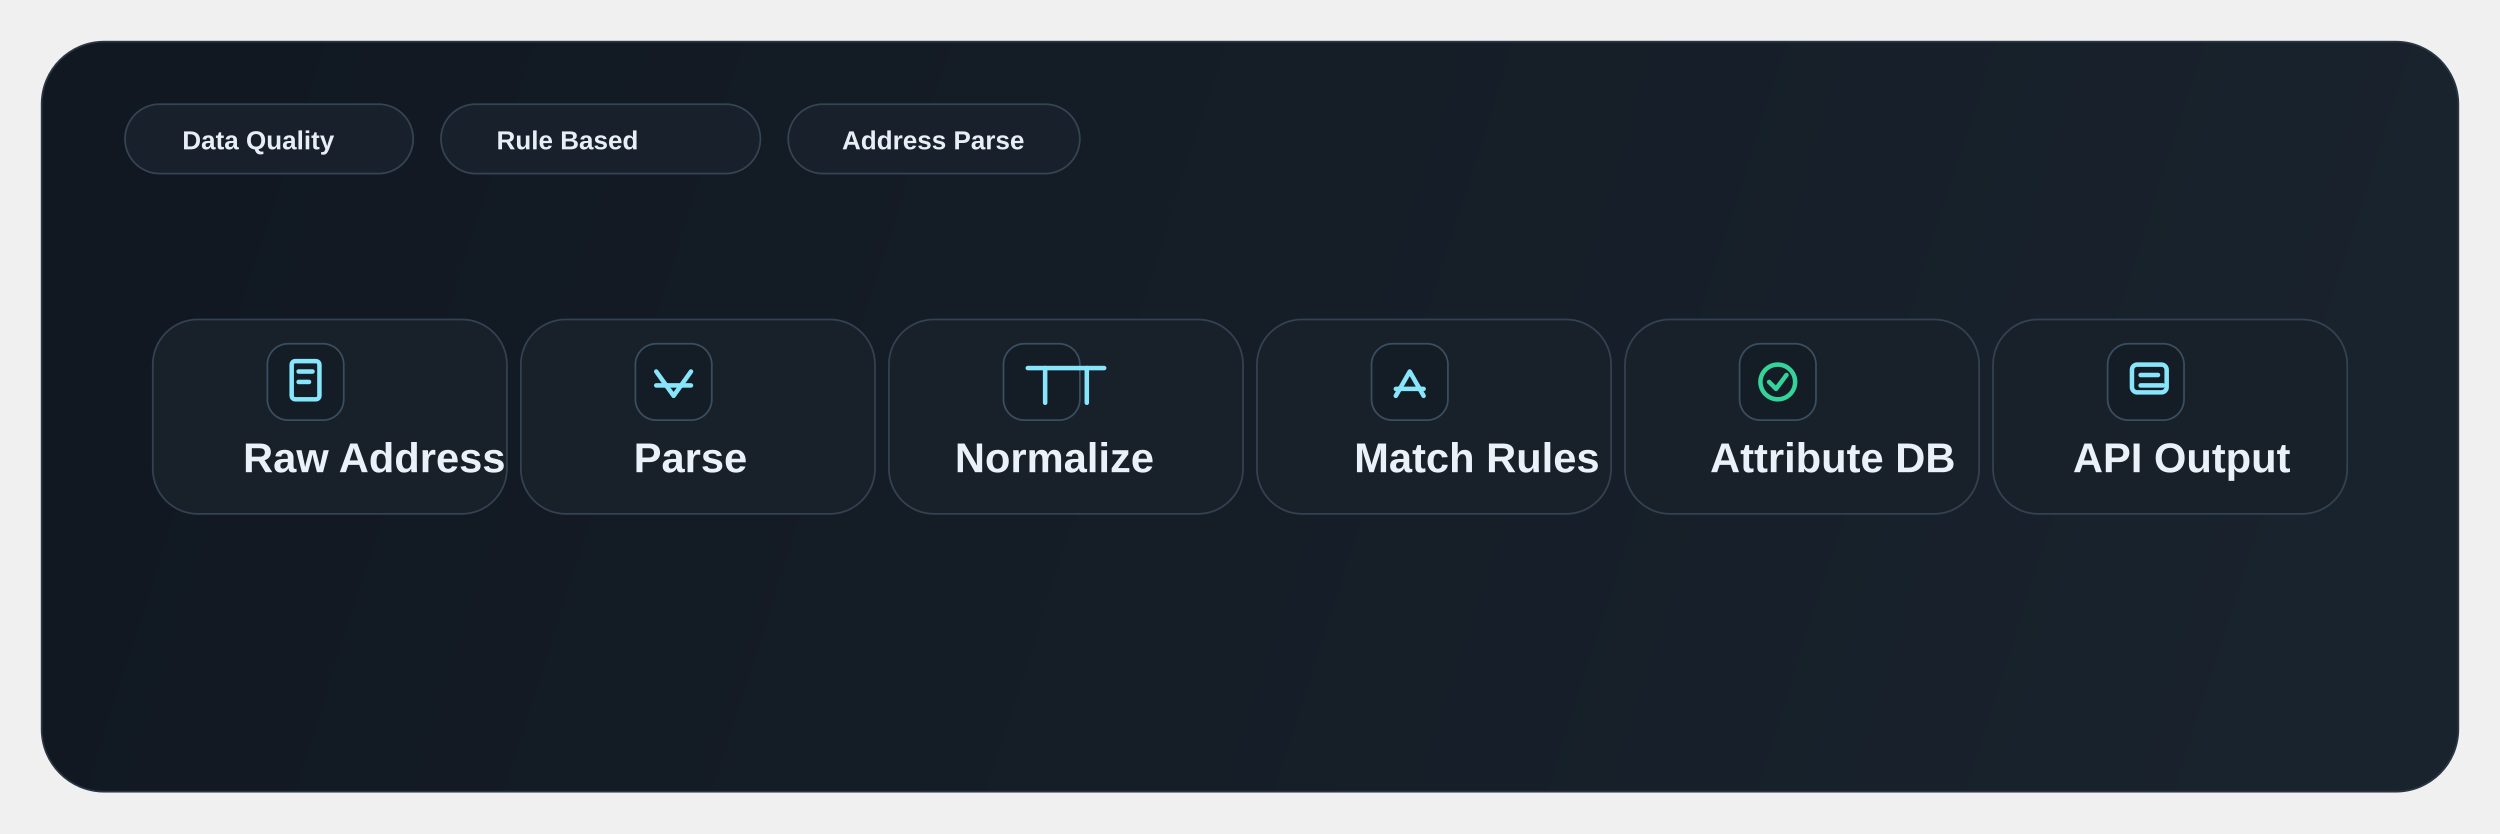
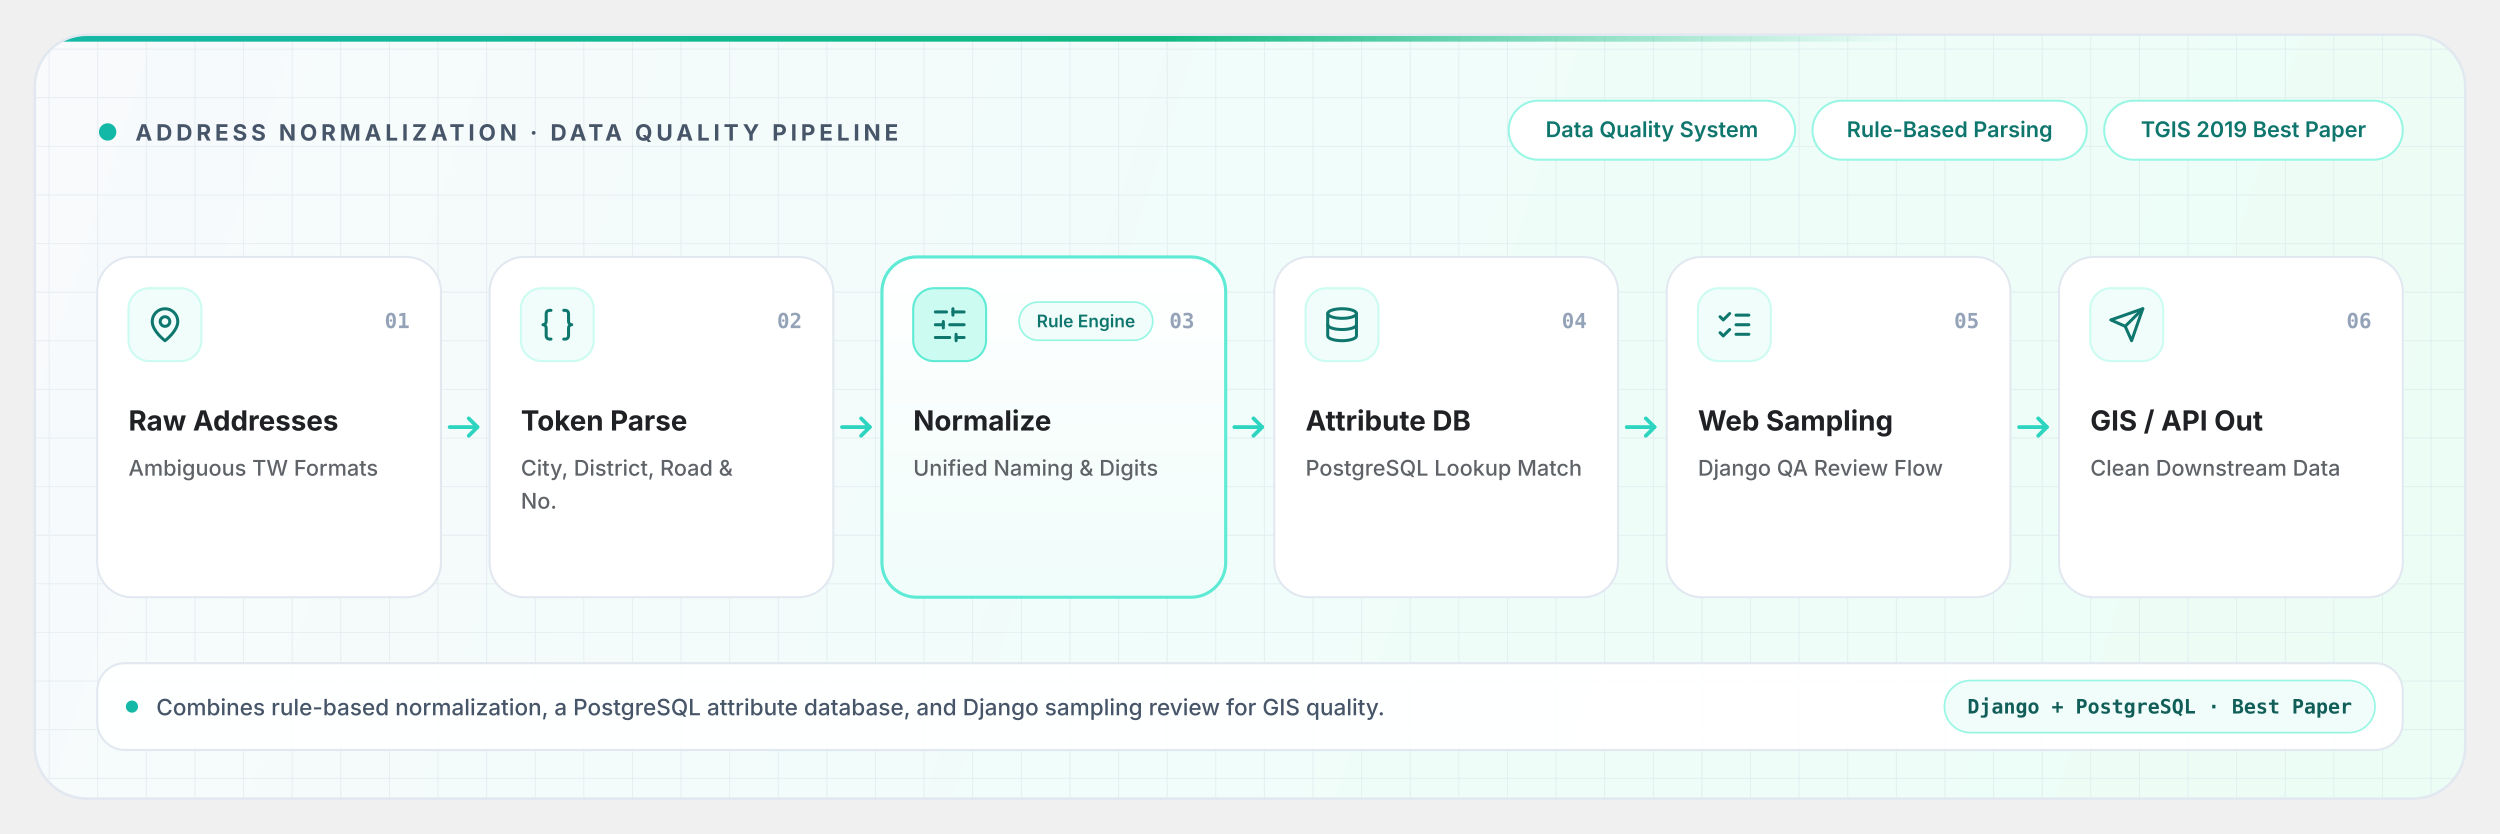
<svg xmlns="http://www.w3.org/2000/svg" width="1440" height="480" viewBox="0 0 1440 480" fill="none">
  <defs>
-     <linearGradient id="bg" x1="120" y1="48" x2="1320" y2="432" gradientUnits="userSpaceOnUse">
-       <stop stop-color="#111821" />
-       <stop offset="1" stop-color="#19232D" />
+     <linearGradient id="bg-address-normalization" x1="40" y1="20" x2="1400" y2="460" gradientUnits="userSpaceOnUse">
+       <stop stop-color="#F8FAFC" />
+       <stop offset="0.52" stop-color="#F0FDFA" />
+       <stop offset="1" stop-color="#ECFDF5" />
    </linearGradient>
-     <linearGradient id="node" x1="0" y1="0" x2="0" y2="120" gradientUnits="userSpaceOnUse">
-       <stop stop-color="#1E2833" />
-       <stop offset="1" stop-color="#18212A" />
+     <linearGradient id="topbar-address-normalization" x1="20" y1="20" x2="1100" y2="20" gradientUnits="userSpaceOnUse">
+       <stop stop-color="#14B8A6" />
+       <stop offset="0.6" stop-color="#10B981" />
+       <stop offset="1" stop-color="#10B981" stop-opacity="0" />
    </linearGradient>
-     <filter id="glow" x="-20%" y="-40%" width="140%" height="180%">
-       <feGaussianBlur stdDeviation="10" result="blur" />
-       <feMerge>
-         <feMergeNode in="blur" />
-         <feMergeNode in="SourceGraphic" />
-       </feMerge>
-     </filter>
+     <linearGradient id="card-hi-address-normalization" x1="0" y1="148" x2="0" y2="344" gradientUnits="userSpaceOnUse">
+       <stop stop-color="#FFFFFF" />
+       <stop offset="1" stop-color="#F0FDFA" />
+     </linearGradient>
+     <pattern id="grid-address-normalization" width="28" height="28" patternUnits="userSpaceOnUse">
+       <path d="M 28 0 L 0 0 0 28" fill="none" stroke="#CBD5E1" stroke-opacity="0.38" stroke-width="1" />
+     </pattern>
+     <clipPath id="panel-address-normalization">
+       <rect x="20" y="20" width="1400" height="440" rx="30" />
+     </clipPath>
  </defs>
-   <rect x="24" y="24" width="1392" height="432" rx="36" fill="url(#bg)" />
-   <rect x="24" y="24" width="1392" height="432" rx="36" stroke="#2A3643" />
-   <g font-family="Segoe UI, Arial, sans-serif">
-     <rect x="72" y="60" width="166" height="40" rx="20" fill="#18212B" stroke="#344454" />
-     <rect x="254" y="60" width="184" height="40" rx="20" fill="#18212B" stroke="#344454" />
-     <rect x="454" y="60" width="168" height="40" rx="20" fill="#18212B" stroke="#344454" />
-     <text x="105" y="86" fill="#E7EEF6" font-size="15" font-weight="600">Data Quality</text>
-     <text x="286" y="86" fill="#E7EEF6" font-size="15" font-weight="600">Rule Based</text>
-     <text x="485" y="86" fill="#E7EEF6" font-size="15" font-weight="600">Address Parse</text>
+   <g clip-path="url(#panel-address-normalization)">
+     <rect x="20" y="20" width="1400" height="440" rx="30" fill="url(#bg-address-normalization)" />
+     <rect x="20" y="20" width="1400" height="440" fill="url(#grid-address-normalization)" />
+     <rect x="20" y="20" width="1400" height="4" fill="url(#topbar-address-normalization)" />
  </g>
-   <g filter="url(#glow)" stroke="#5AD7F7" stroke-width="4" stroke-linecap="round">
-     <path d="M292 240H356" />
-     <path d="M504 240H568" />
-     <path d="M716 240H780" />
-     <path d="M928 240H992" />
-     <path d="M1140 240H1204" />
+   <rect x="20" y="20" width="1400" height="440" rx="30" stroke="#E2E8F0" stroke-width="1.5" />
+   <circle cx="62" cy="76" r="5" fill="#14B8A6" />
+   <text x="78" y="81" font-family="Inter, Segoe UI, Arial, sans-serif" font-size="13" font-weight="700" letter-spacing="2.2" fill="#475569">ADDRESS NORMALIZATION · DATA QUALITY PIPELINE</text>
+   <rect x="869" y="58" width="165" height="34" rx="17" fill="#FFFFFF" stroke="#99F6E4" stroke-width="1.2" />
+   <text x="951.5" y="79" text-anchor="middle" font-family="Inter, Segoe UI, Arial, sans-serif" font-size="12.5" font-weight="600" fill="#0F766E">Data Quality System</text>
+   <rect x="1044" y="58" width="158" height="34" rx="17" fill="#FFFFFF" stroke="#99F6E4" stroke-width="1.2" />
+   <text x="1123" y="79" text-anchor="middle" font-family="Inter, Segoe UI, Arial, sans-serif" font-size="12.5" font-weight="600" fill="#0F766E">Rule-Based Parsing</text>
+   <rect x="1212" y="58" width="172" height="34" rx="17" fill="#FFFFFF" stroke="#99F6E4" stroke-width="1.2" />
+   <text x="1298" y="79" text-anchor="middle" font-family="Inter, Segoe UI, Arial, sans-serif" font-size="12.5" font-weight="600" fill="#0F766E">TGIS 2019 Best Paper</text>
+   <g>
+     <rect x="56" y="148" width="198" height="196" rx="20" fill="#FFFFFF" stroke="#E2E8F0" stroke-width="1.2" />
+     <rect x="74" y="166" width="42" height="42" rx="12" fill="#F0FDFA" stroke="#CCFBF1" stroke-width="1.2" />
+     <g transform="translate(84 176) scale(0.92)" fill="none" stroke="#0F766E" stroke-width="1.9" stroke-linecap="round" stroke-linejoin="round">
+       <path d="M20 10c0 6-8 12-8 12s-8-6-8-12a8 8 0 0 1 16 0Z" />
+       <circle cx="12" cy="10" r="3" />
+     </g>
+     <text x="236" y="189" text-anchor="end" font-family="ui-monospace, SFMono-Regular, Menlo, Consolas, monospace" font-size="12" font-weight="600" fill="#94A3B8">01</text>
+     <text x="74" y="248" font-family="Inter, Segoe UI, Arial, sans-serif" font-size="16" font-weight="700" fill="#202124">Raw Addresses</text>
+     <text x="74" y="274" font-family="Inter, Segoe UI, Arial, sans-serif" font-size="12.5" font-weight="500" fill="#5F6368">Ambiguous TW Formats</text>
  </g>
-   <g fill="#5AD7F7">
-     <path d="M356 240L343 232V248L356 240Z" />
-     <path d="M568 240L555 232V248L568 240Z" />
-     <path d="M780 240L767 232V248L780 240Z" />
-     <path d="M992 240L979 232V248L992 240Z" />
-     <path d="M1204 240L1191 232V248L1204 240Z" />
+   <g stroke="#2DD4BF" stroke-width="2.2" stroke-linecap="round" stroke-linejoin="round">
+     <path d="M259 246H275" />
+     <path d="M270 241L275 246L270 251" fill="none" />
  </g>
-   <g fill="url(#node)" stroke="#334252">
-     <rect x="88" y="184" width="204" height="112" rx="26" />
-     <rect x="300" y="184" width="204" height="112" rx="26" />
-     <rect x="512" y="184" width="204" height="112" rx="26" />
-     <rect x="724" y="184" width="204" height="112" rx="26" />
-     <rect x="936" y="184" width="204" height="112" rx="26" />
-     <rect x="1148" y="184" width="204" height="112" rx="26" />
+   <g>
+     <rect x="282" y="148" width="198" height="196" rx="20" fill="#FFFFFF" stroke="#E2E8F0" stroke-width="1.2" />
+     <rect x="300" y="166" width="42" height="42" rx="12" fill="#F0FDFA" stroke="#CCFBF1" stroke-width="1.2" />
+     <g transform="translate(310 176) scale(0.92)" fill="none" stroke="#0F766E" stroke-width="1.9" stroke-linecap="round" stroke-linejoin="round">
+       <path d="M8 3H7a2 2 0 0 0-2 2v5a2 2 0 0 1-2 2 2 2 0 0 1 2 2v5c0 1.1.9 2 2 2h1" />
+       <path d="M16 21h1a2 2 0 0 0 2-2v-5c0-1.1.9-2 2-2a2 2 0 0 1-2-2V5a2 2 0 0 0-2-2h-1" />
+     </g>
+     <text x="462" y="189" text-anchor="end" font-family="ui-monospace, SFMono-Regular, Menlo, Consolas, monospace" font-size="12" font-weight="600" fill="#94A3B8">02</text>
+     <text x="300" y="248" font-family="Inter, Segoe UI, Arial, sans-serif" font-size="16" font-weight="700" fill="#202124">Token Parse</text>
+     <text x="300" y="274" font-family="Inter, Segoe UI, Arial, sans-serif" font-size="12.5" font-weight="500" fill="#5F6368">City, District, Road &amp;</text>
+     <text x="300" y="293" font-family="Inter, Segoe UI, Arial, sans-serif" font-size="12.5" font-weight="500" fill="#5F6368">No.</text>
  </g>
-   <g fill="#141C25" stroke="#3A4E62">
-     <rect x="154" y="198" width="44" height="44" rx="12" />
-     <rect x="366" y="198" width="44" height="44" rx="12" />
-     <rect x="578" y="198" width="44" height="44" rx="12" />
-     <rect x="790" y="198" width="44" height="44" rx="12" />
-     <rect x="1002" y="198" width="44" height="44" rx="12" />
-     <rect x="1214" y="198" width="44" height="44" rx="12" />
+   <g stroke="#2DD4BF" stroke-width="2.2" stroke-linecap="round" stroke-linejoin="round">
+     <path d="M485 246H501" />
+     <path d="M496 241L501 246L496 251" fill="none" />
  </g>
-   <g fill="none" stroke="#87E6FB" stroke-width="2.6" stroke-linecap="round" stroke-linejoin="round">
-     <rect x="168" y="208" width="16" height="22" rx="2" />
-     <path d="M172 214H180M172 220H178" />
-     <path d="M378 214L388 228L398 214" />
-     <path d="M378 222H398" />
-     <path d="M592 212H636" />
-     <path d="M602 212V232" />
-     <path d="M626 212V232" />
-     <path d="M804 228L812 214L820 228" />
-     <path d="M804 224H820" />
-     <circle cx="1024" cy="220" r="10" stroke="#34D399" />
-     <path d="M1019 220L1023 224L1029 216" stroke="#34D399" />
-     <rect x="1228" y="210" width="20" height="16" rx="3" />
-     <path d="M1233 216H1243M1233 222H1246" />
+   <g>
+     <rect x="508" y="148" width="198" height="196" rx="20" fill="url(#card-hi-address-normalization)" stroke="#5EEAD4" stroke-width="1.8" />
+     <rect x="526" y="166" width="42" height="42" rx="12" fill="#CCFBF1" stroke="#5EEAD4" stroke-width="1.2" />
+     <g transform="translate(536 176) scale(0.92)" fill="none" stroke="#0F766E" stroke-width="1.9" stroke-linecap="round" stroke-linejoin="round">
+       <line x1="21" x2="14" y1="4" y2="4" />
+       <line x1="10" x2="3" y1="4" y2="4" />
+       <line x1="21" x2="12" y1="12" y2="12" />
+       <line x1="8" x2="3" y1="12" y2="12" />
+       <line x1="21" x2="16" y1="20" y2="20" />
+       <line x1="12" x2="3" y1="20" y2="20" />
+       <line x1="14" x2="14" y1="2" y2="6" />
+       <line x1="8" x2="8" y1="10" y2="14" />
+       <line x1="16" x2="16" y1="18" y2="22" />
+     </g>
+     <rect x="587" y="174" width="77" height="22" rx="11" fill="#F0FDFA" stroke="#99F6E4" stroke-width="1" />
+     <text x="625.5" y="188.5" text-anchor="middle" font-family="Inter, Segoe UI, Arial, sans-serif" font-size="10" font-weight="600" fill="#0F766E">Rule Engine</text>
+     <text x="688" y="189" text-anchor="end" font-family="ui-monospace, SFMono-Regular, Menlo, Consolas, monospace" font-size="12" font-weight="600" fill="#94A3B8">03</text>
+     <text x="526" y="248" font-family="Inter, Segoe UI, Arial, sans-serif" font-size="16" font-weight="700" fill="#202124">Normalize</text>
+     <text x="526" y="274" font-family="Inter, Segoe UI, Arial, sans-serif" font-size="12.5" font-weight="500" fill="#5F6368">Unified Naming &amp; Digits</text>
  </g>
-   <g font-family="Segoe UI, Arial, sans-serif" fill="#EAF1F8" font-size="24" font-weight="700">
-     <text x="140" y="272">Raw Address</text>
-     <text x="365" y="272">Parse</text>
-     <text x="550" y="272">Normalize</text>
-     <text x="780" y="272">Match Rules</text>
-     <text x="985" y="272">Attribute DB</text>
-     <text x="1194" y="272">API Output</text>
+   <g stroke="#2DD4BF" stroke-width="2.2" stroke-linecap="round" stroke-linejoin="round">
+     <path d="M711 246H727" />
+     <path d="M722 241L727 246L722 251" fill="none" />
  </g>
+   <g>
+     <rect x="734" y="148" width="198" height="196" rx="20" fill="#FFFFFF" stroke="#E2E8F0" stroke-width="1.2" />
+     <rect x="752" y="166" width="42" height="42" rx="12" fill="#F0FDFA" stroke="#CCFBF1" stroke-width="1.2" />
+     <g transform="translate(762 176) scale(0.92)" fill="none" stroke="#0F766E" stroke-width="1.9" stroke-linecap="round" stroke-linejoin="round">
+       <ellipse cx="12" cy="5" rx="9" ry="3" />
+       <path d="M3 5V19A9 3 0 0 0 21 19V5" />
+       <path d="M3 12A9 3 0 0 0 21 12" />
+     </g>
+     <text x="914" y="189" text-anchor="end" font-family="ui-monospace, SFMono-Regular, Menlo, Consolas, monospace" font-size="12" font-weight="600" fill="#94A3B8">04</text>
+     <text x="752" y="248" font-family="Inter, Segoe UI, Arial, sans-serif" font-size="16" font-weight="700" fill="#202124">Attribute DB</text>
+     <text x="752" y="274" font-family="Inter, Segoe UI, Arial, sans-serif" font-size="12.5" font-weight="500" fill="#5F6368">PostgreSQL Lookup Match</text>
+   </g>
+   <g stroke="#2DD4BF" stroke-width="2.2" stroke-linecap="round" stroke-linejoin="round">
+     <path d="M937 246H953" />
+     <path d="M948 241L953 246L948 251" fill="none" />
+   </g>
+   <g>
+     <rect x="960" y="148" width="198" height="196" rx="20" fill="#FFFFFF" stroke="#E2E8F0" stroke-width="1.2" />
+     <rect x="978" y="166" width="42" height="42" rx="12" fill="#F0FDFA" stroke="#CCFBF1" stroke-width="1.2" />
+     <g transform="translate(988 176) scale(0.92)" fill="none" stroke="#0F766E" stroke-width="1.9" stroke-linecap="round" stroke-linejoin="round">
+       <path d="m3 17 2 2 4-4" />
+       <path d="m3 7 2 2 4-4" />
+       <path d="M13 6h8" />
+       <path d="M13 12h8" />
+       <path d="M13 18h8" />
+     </g>
+     <text x="1140" y="189" text-anchor="end" font-family="ui-monospace, SFMono-Regular, Menlo, Consolas, monospace" font-size="12" font-weight="600" fill="#94A3B8">05</text>
+     <text x="978" y="248" font-family="Inter, Segoe UI, Arial, sans-serif" font-size="16" font-weight="700" fill="#202124">Web Sampling</text>
+     <text x="978" y="274" font-family="Inter, Segoe UI, Arial, sans-serif" font-size="12.5" font-weight="500" fill="#5F6368">Django QA Review Flow</text>
+   </g>
+   <g stroke="#2DD4BF" stroke-width="2.2" stroke-linecap="round" stroke-linejoin="round">
+     <path d="M1163 246H1179" />
+     <path d="M1174 241L1179 246L1174 251" fill="none" />
+   </g>
+   <g>
+     <rect x="1186" y="148" width="198" height="196" rx="20" fill="#FFFFFF" stroke="#E2E8F0" stroke-width="1.2" />
+     <rect x="1204" y="166" width="42" height="42" rx="12" fill="#F0FDFA" stroke="#CCFBF1" stroke-width="1.2" />
+     <g transform="translate(1214 176) scale(0.92)" fill="none" stroke="#0F766E" stroke-width="1.9" stroke-linecap="round" stroke-linejoin="round">
+       <path d="m22 2-7 20-4-9-9-4Z" />
+       <path d="M22 2 11 13" />
+     </g>
+     <text x="1366" y="189" text-anchor="end" font-family="ui-monospace, SFMono-Regular, Menlo, Consolas, monospace" font-size="12" font-weight="600" fill="#94A3B8">06</text>
+     <text x="1204" y="248" font-family="Inter, Segoe UI, Arial, sans-serif" font-size="16" font-weight="700" fill="#202124">GIS / API Out</text>
+     <text x="1204" y="274" font-family="Inter, Segoe UI, Arial, sans-serif" font-size="12.5" font-weight="500" fill="#5F6368">Clean Downstream Data</text>
+   </g>
+   <rect x="56" y="382" width="1328" height="50" rx="16" fill="#FFFFFF" fill-opacity="0.92" stroke="#E2E8F0" stroke-width="1.2" />
+   <circle cx="76" cy="407" r="3.5" fill="#14B8A6" />
+   <text x="90" y="412" font-family="Inter, Segoe UI, Arial, sans-serif" font-size="13" font-weight="500" fill="#475569">Combines rule-based normalization, a PostgreSQL attribute database, and Django sampling review for GIS quality.</text>
+   <rect x="1120" y="392" width="248" height="30" rx="15" fill="#F0FDFA" stroke="#99F6E4" stroke-width="1" />
+   <text x="1244" y="411" text-anchor="middle" font-family="ui-monospace, SFMono-Regular, Menlo, Consolas, monospace" font-size="11.5" font-weight="600" fill="#115E59">Django + PostgreSQL · Best Paper</text>
</svg>
